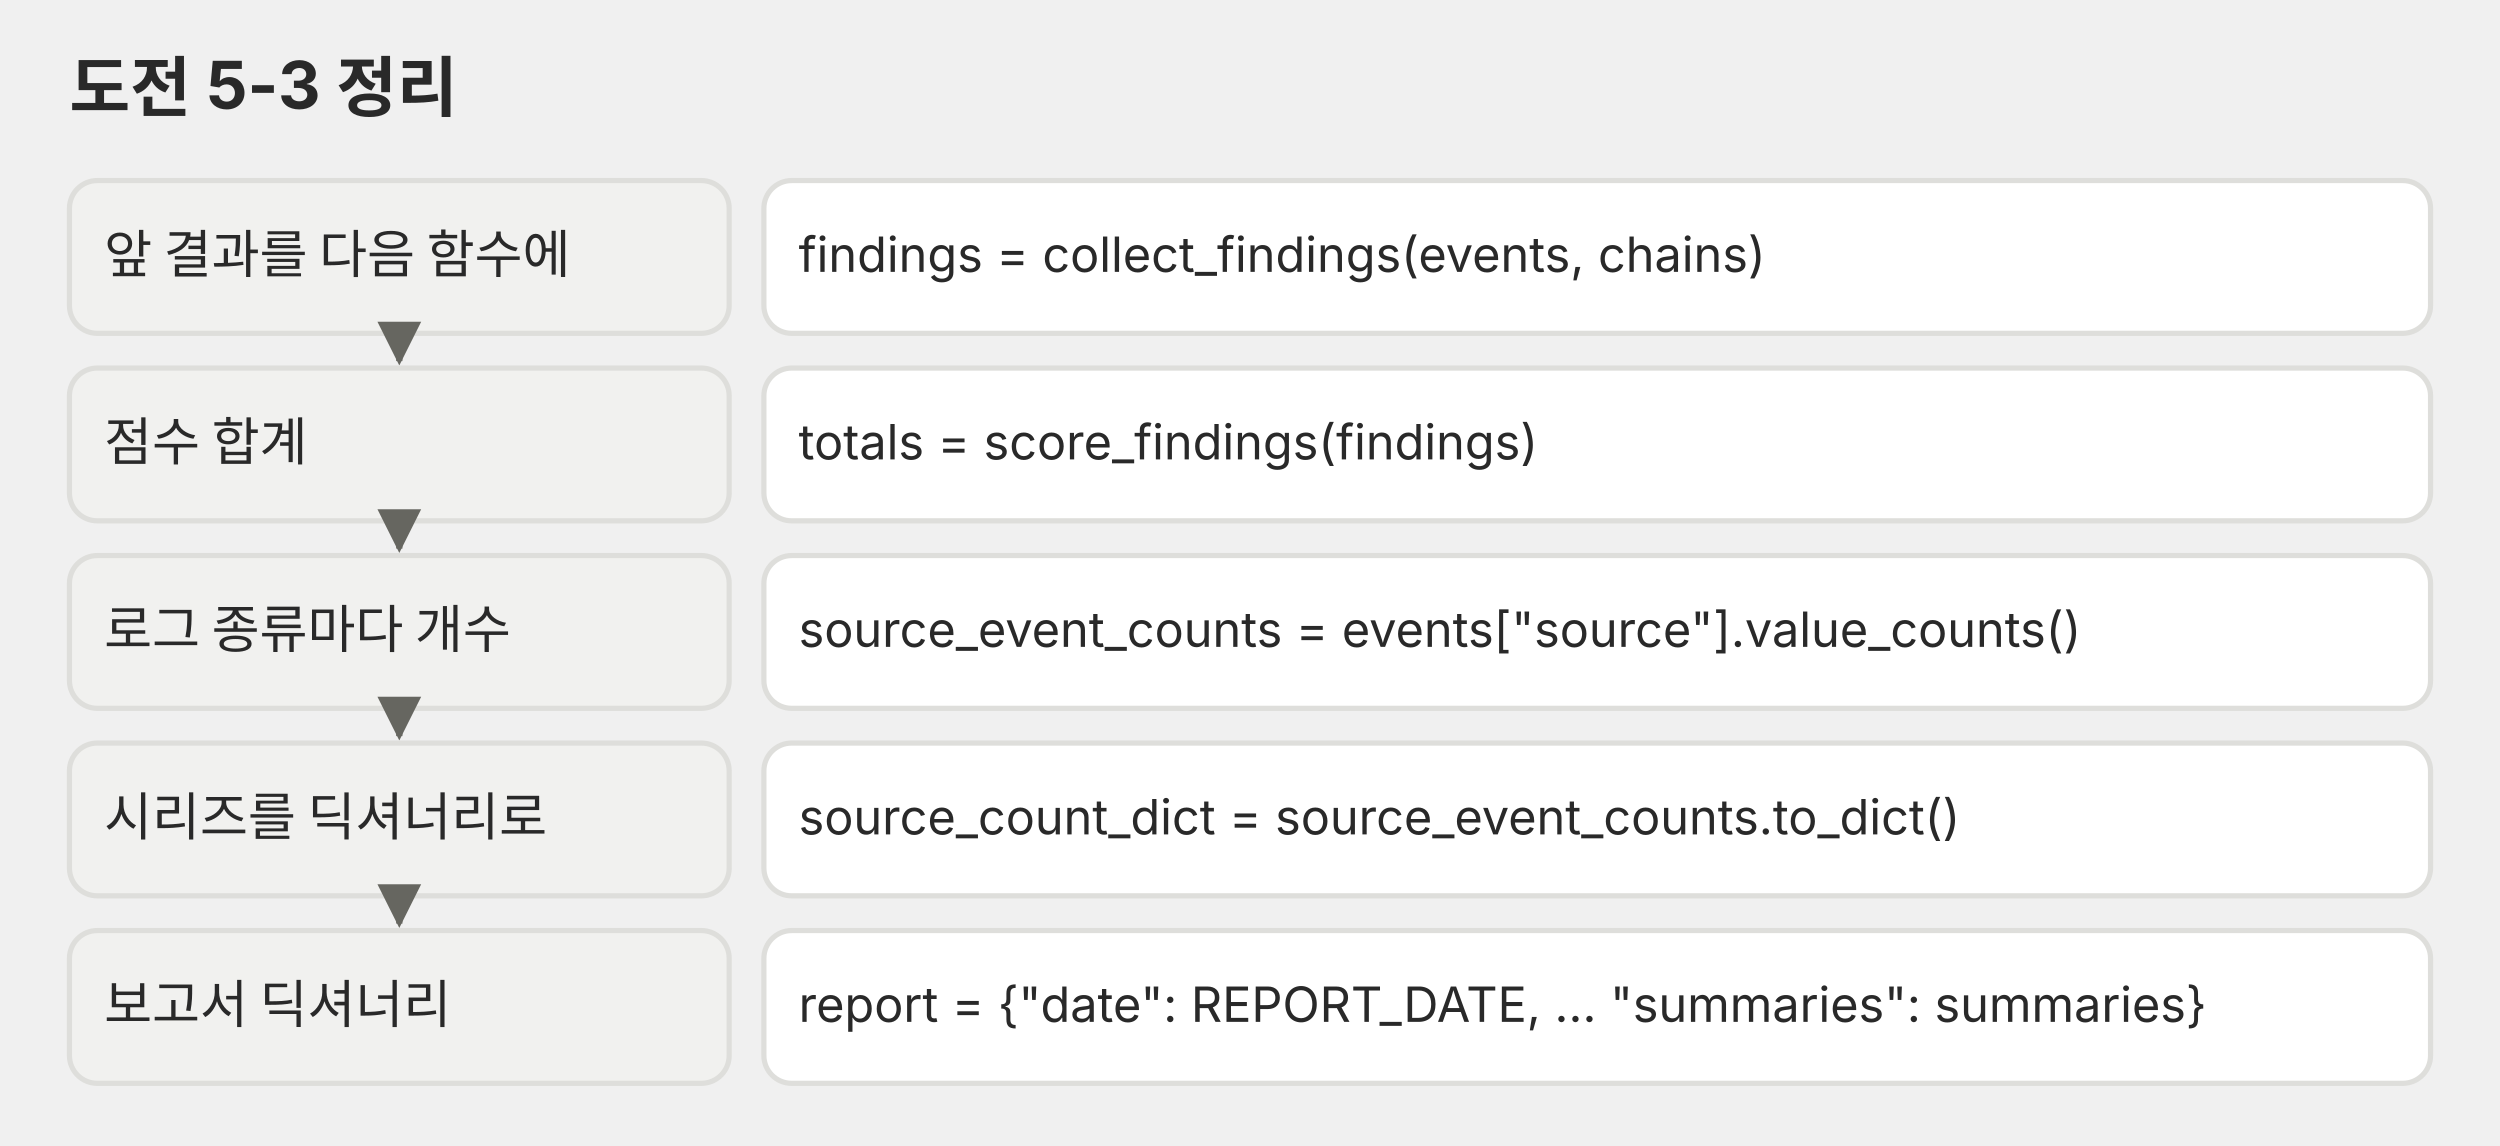
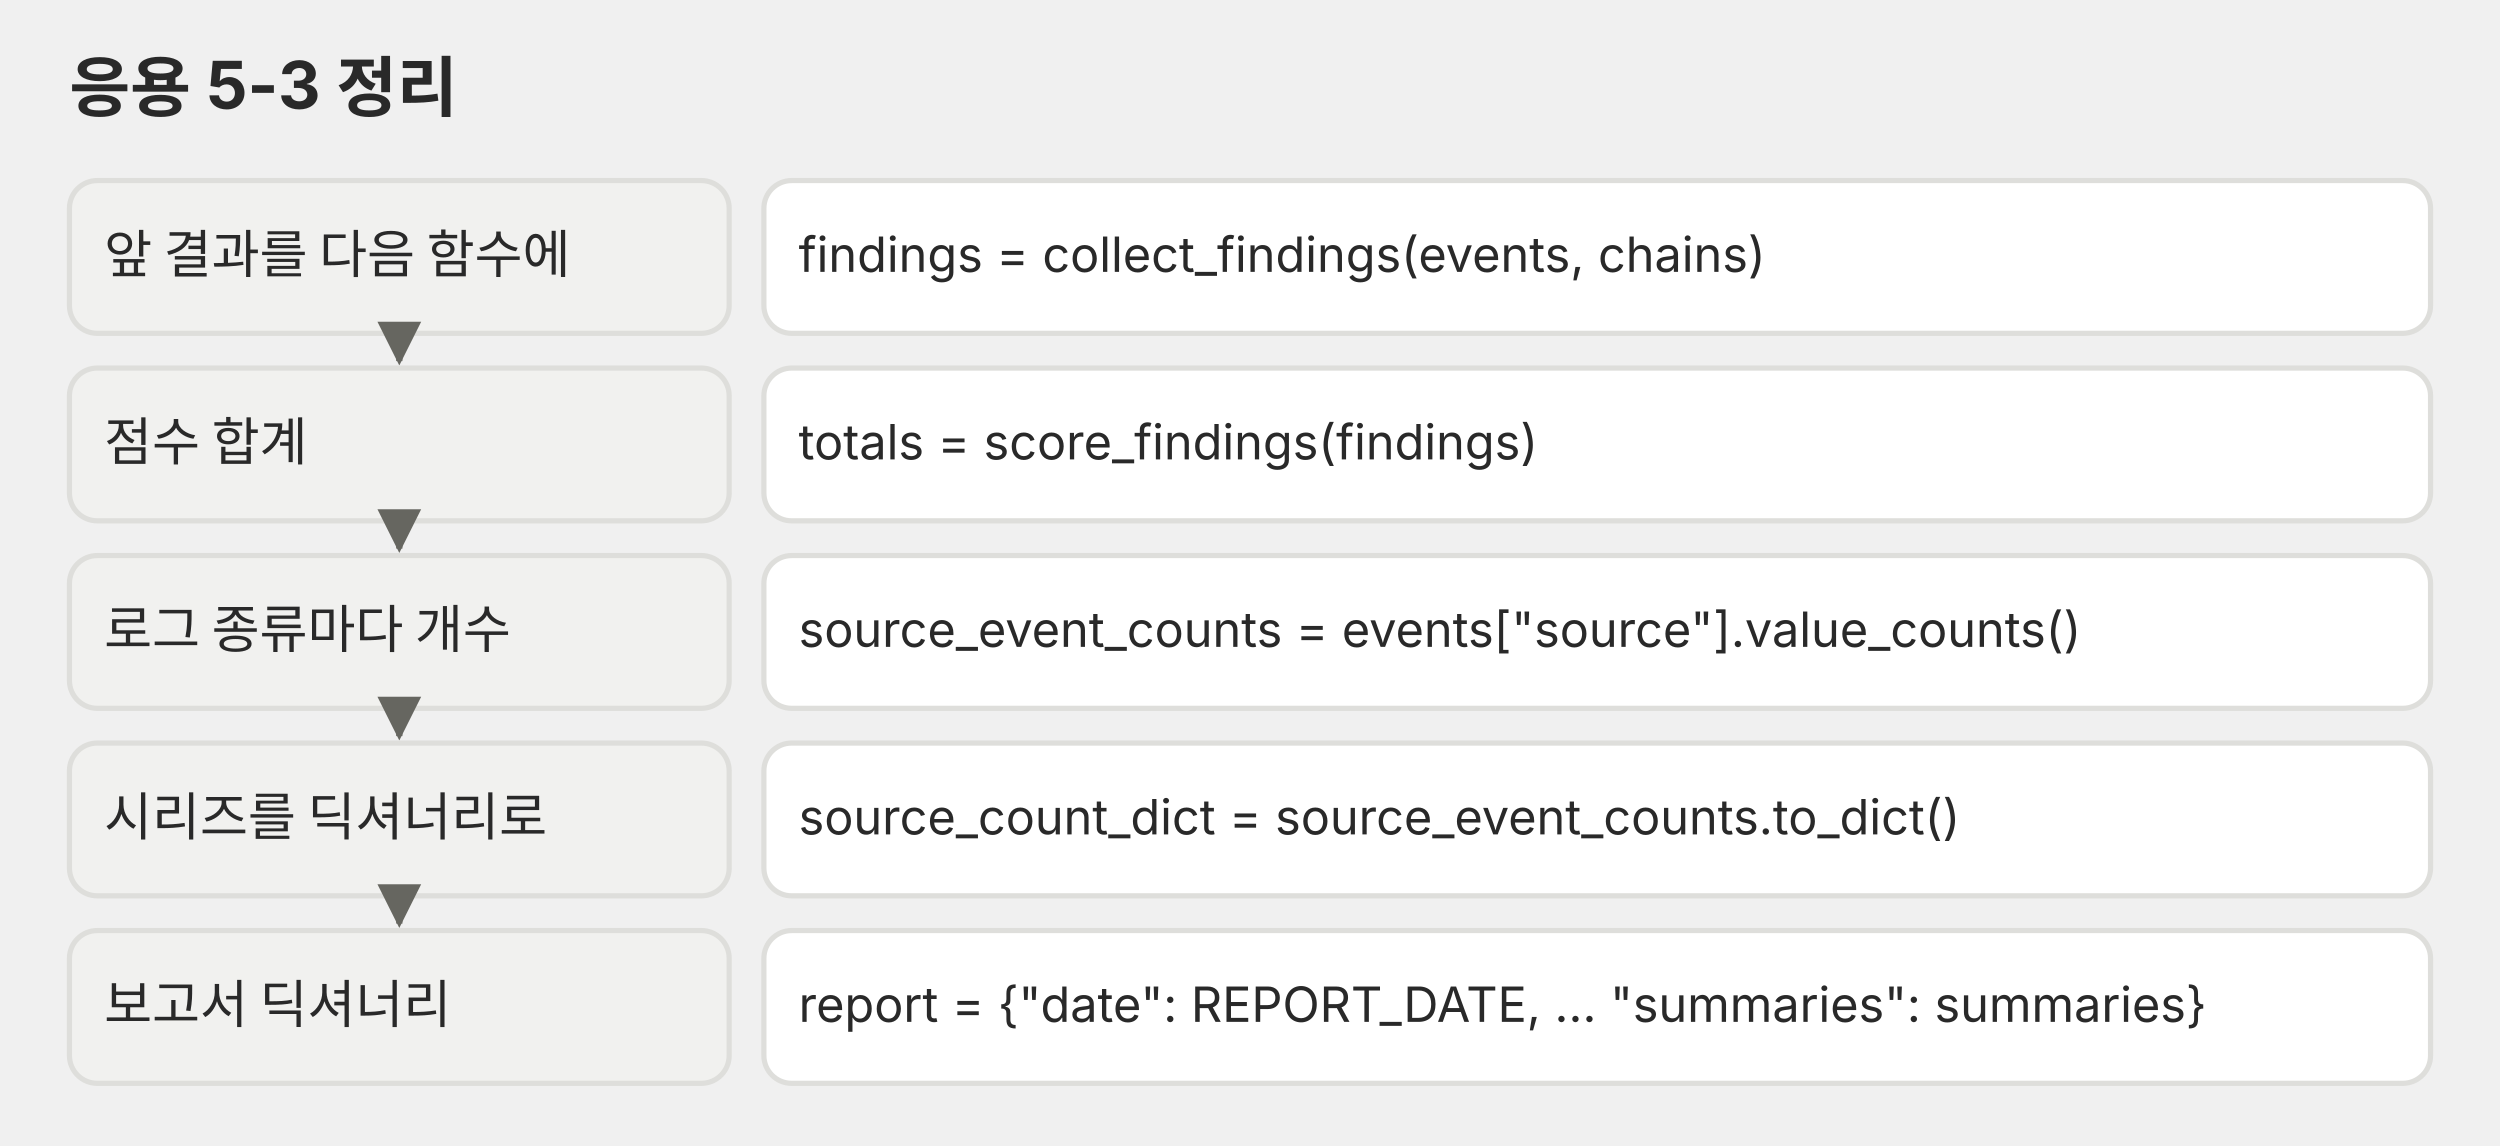
<svg xmlns="http://www.w3.org/2000/svg" viewBox="0 0 720 330" role="img">
  <defs>
    <marker id="a-p05" viewBox="0 0 10 10" refX="9" refY="5" markerWidth="7" markerHeight="7" orient="auto-start-reverse">
      <path d="M0,0 L10,5 L0,10 z" fill="#666660" />
    </marker>
  </defs>
  <g font-family="Pretendard, 'Noto Sans KR', -apple-system, 'Segoe UI', sans-serif">
-     <text x="20" y="32" font-size="19" fill="#292929" font-weight="700">도전 5-3 정리</text>
+     <text x="20" y="32" font-size="19" fill="#292929" font-weight="700">응용 5-3 정리</text>
    <rect x="20" y="52" width="190" height="44" rx="8" fill="#f1f1ef" stroke="#dededb" stroke-width="1.5" />
    <text x="30" y="78.6" font-size="15" fill="#292929">앞 결과를 다음 함수에</text>
    <rect x="220" y="52" width="480" height="44" rx="8" fill="#ffffff" stroke="#dededb" stroke-width="1.5" />
    <text x="230" y="78.3" font-size="14" fill="#292929">findings = collect_findings(events, chains)</text>
    <polyline points="115,96 115,104" fill="none" stroke="#666660" stroke-width="1.8" marker-end="url(#a-p05)" />
    <rect x="20" y="106" width="190" height="44" rx="8" fill="#f1f1ef" stroke="#dededb" stroke-width="1.5" />
    <text x="30" y="132.6" font-size="15" fill="#292929">점수 합계</text>
    <rect x="220" y="106" width="480" height="44" rx="8" fill="#ffffff" stroke="#dededb" stroke-width="1.5" />
    <text x="230" y="132.3" font-size="14" fill="#292929">totals = score_findings(findings)</text>
    <polyline points="115,150 115,158" fill="none" stroke="#666660" stroke-width="1.8" marker-end="url(#a-p05)" />
    <rect x="20" y="160" width="190" height="44" rx="8" fill="#f1f1ef" stroke="#dededb" stroke-width="1.5" />
    <text x="30" y="186.6" font-size="15" fill="#292929">로그 종류마다 개수</text>
    <rect x="220" y="160" width="480" height="44" rx="8" fill="#ffffff" stroke="#dededb" stroke-width="1.5" />
    <text x="230" y="186.3" font-size="14" fill="#292929">source_event_counts = events["source"].value_counts()</text>
    <polyline points="115,204 115,212" fill="none" stroke="#666660" stroke-width="1.8" marker-end="url(#a-p05)" />
    <rect x="20" y="214" width="190" height="44" rx="8" fill="#f1f1ef" stroke="#dededb" stroke-width="1.5" />
    <text x="30" y="240.6" font-size="15" fill="#292929">시리즈를 딕셔너리로</text>
    <rect x="220" y="214" width="480" height="44" rx="8" fill="#ffffff" stroke="#dededb" stroke-width="1.5" />
    <text x="230" y="240.3" font-size="14" fill="#292929">source_count_dict = source_event_counts.to_dict()</text>
    <polyline points="115,258 115,266" fill="none" stroke="#666660" stroke-width="1.8" marker-end="url(#a-p05)" />
    <rect x="20" y="268" width="190" height="44" rx="8" fill="#f1f1ef" stroke="#dededb" stroke-width="1.5" />
    <text x="30" y="294.6" font-size="15" fill="#292929">보고서 딕셔너리</text>
    <rect x="220" y="268" width="480" height="44" rx="8" fill="#ffffff" stroke="#dededb" stroke-width="1.5" />
    <text x="230" y="294.3" font-size="14" fill="#292929">report = {"date": REPORT_DATE, … "summaries": summaries}</text>
  </g>
</svg>
